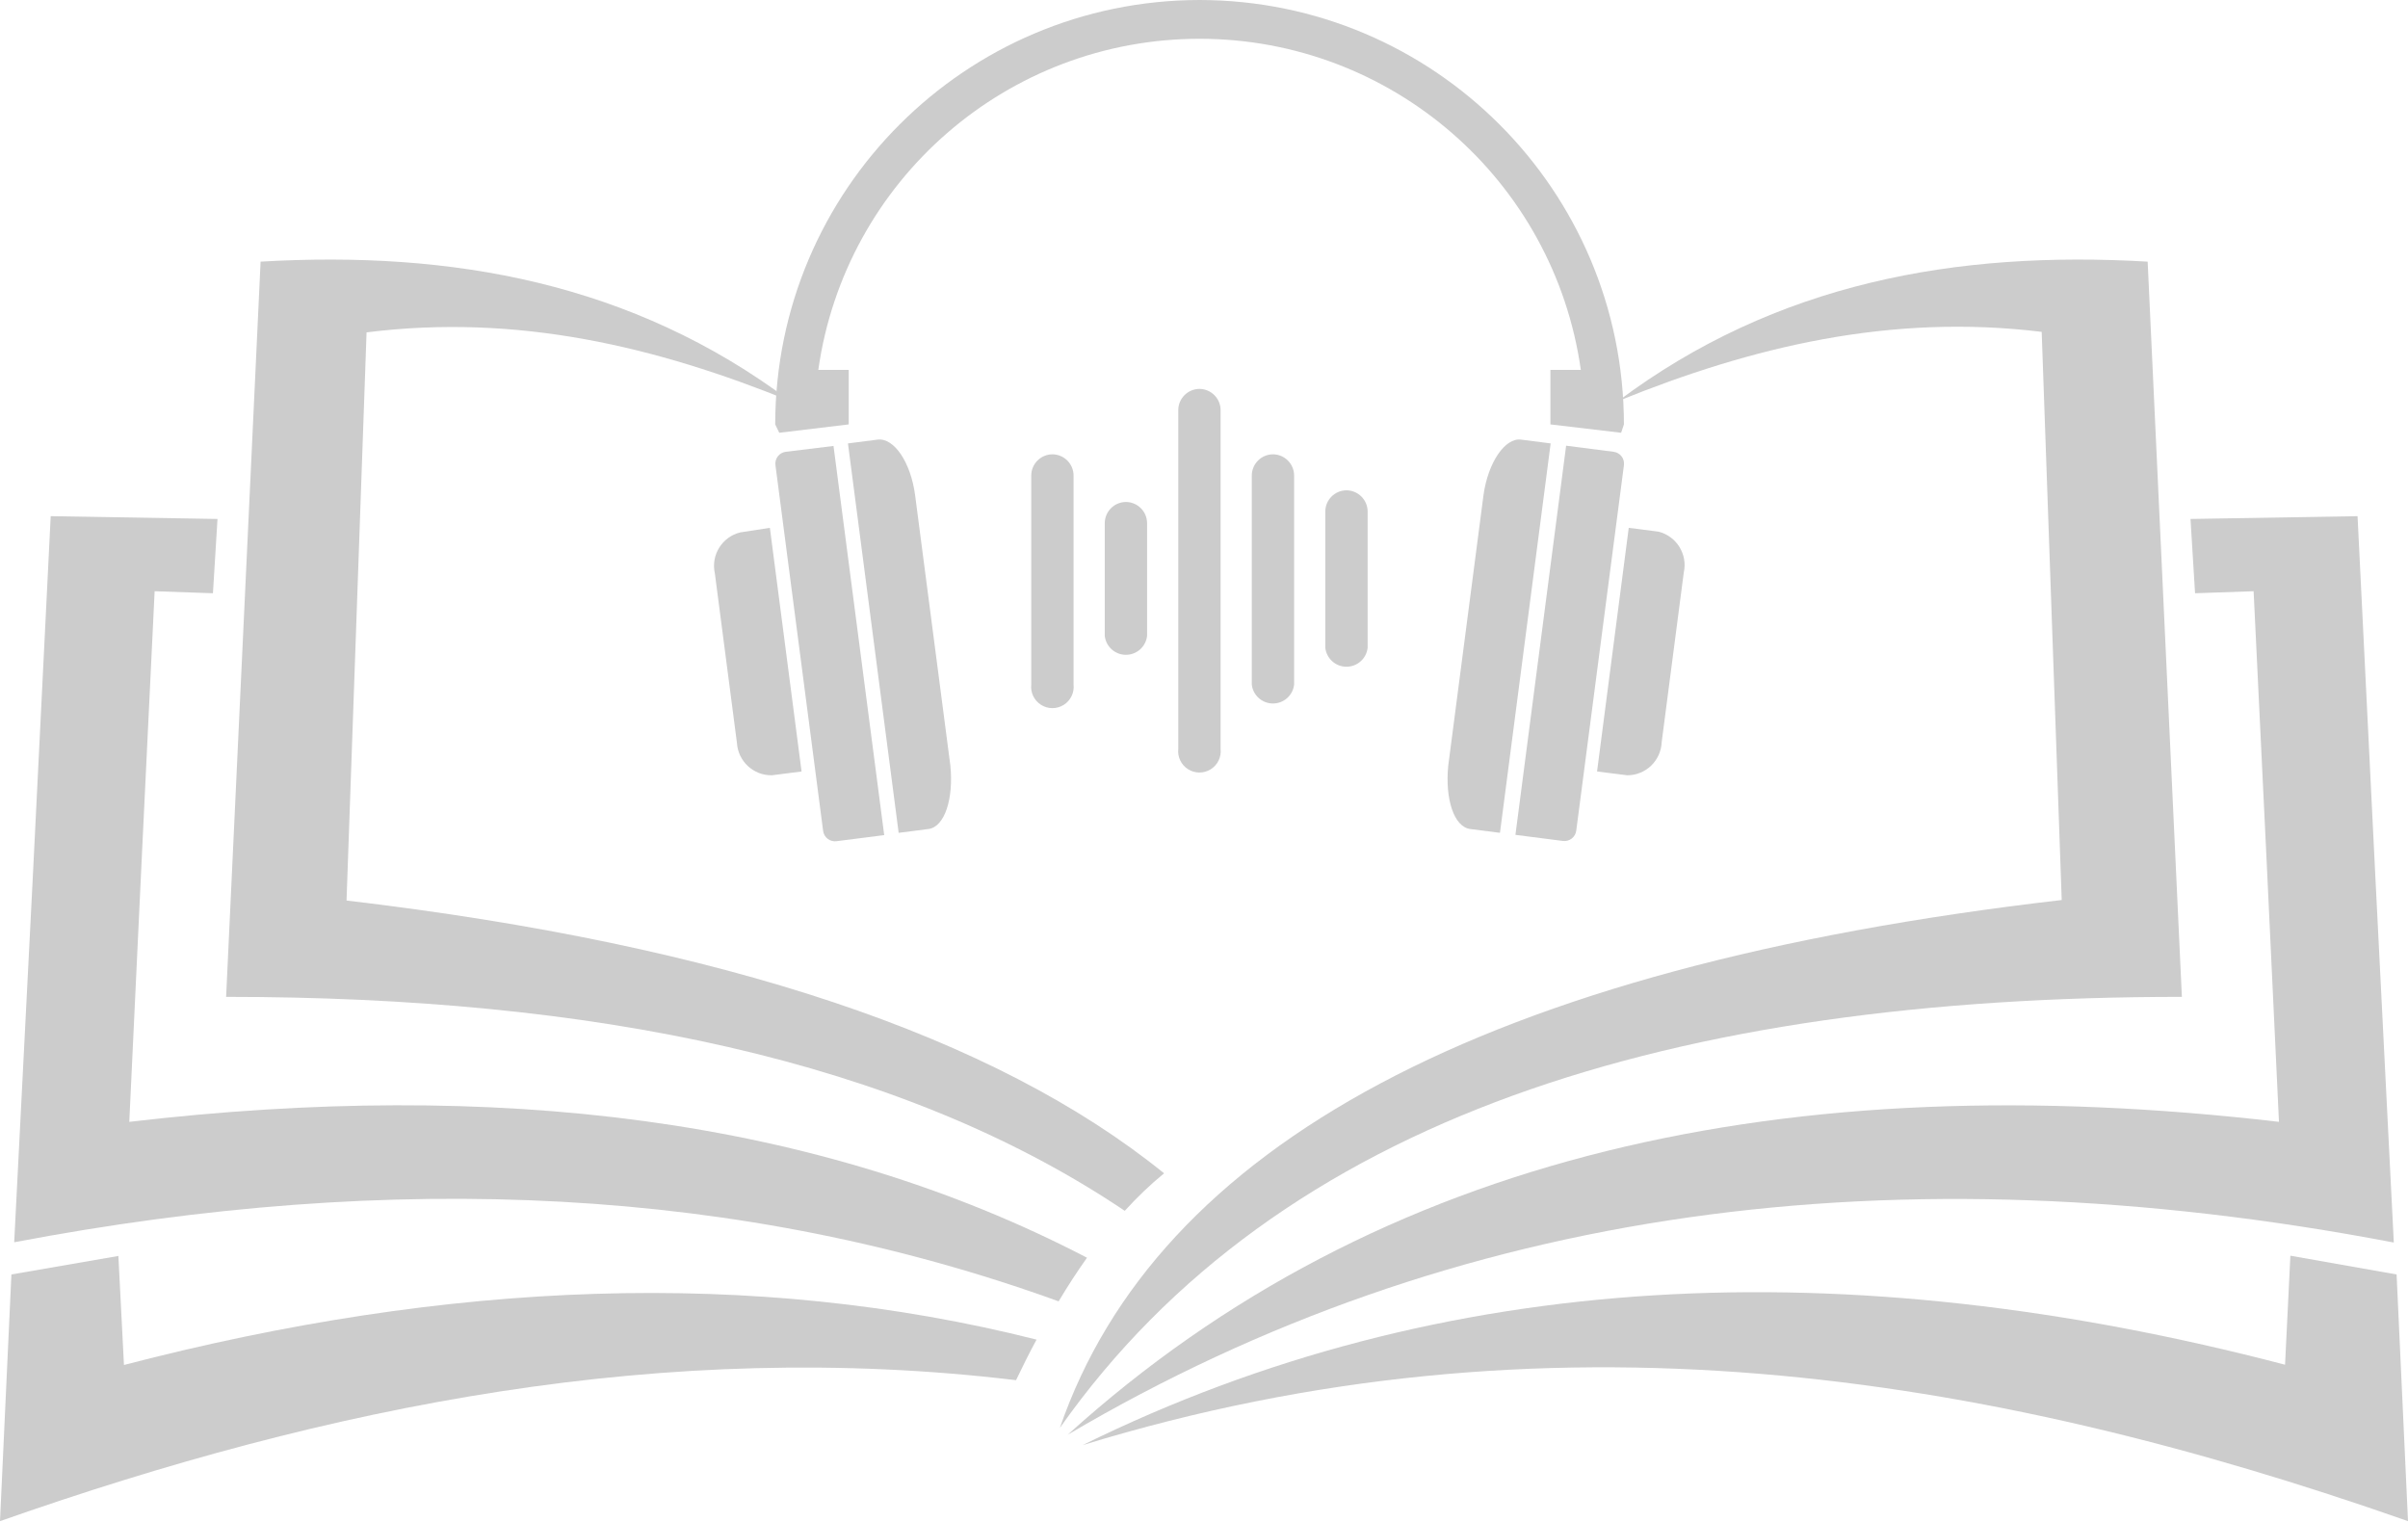
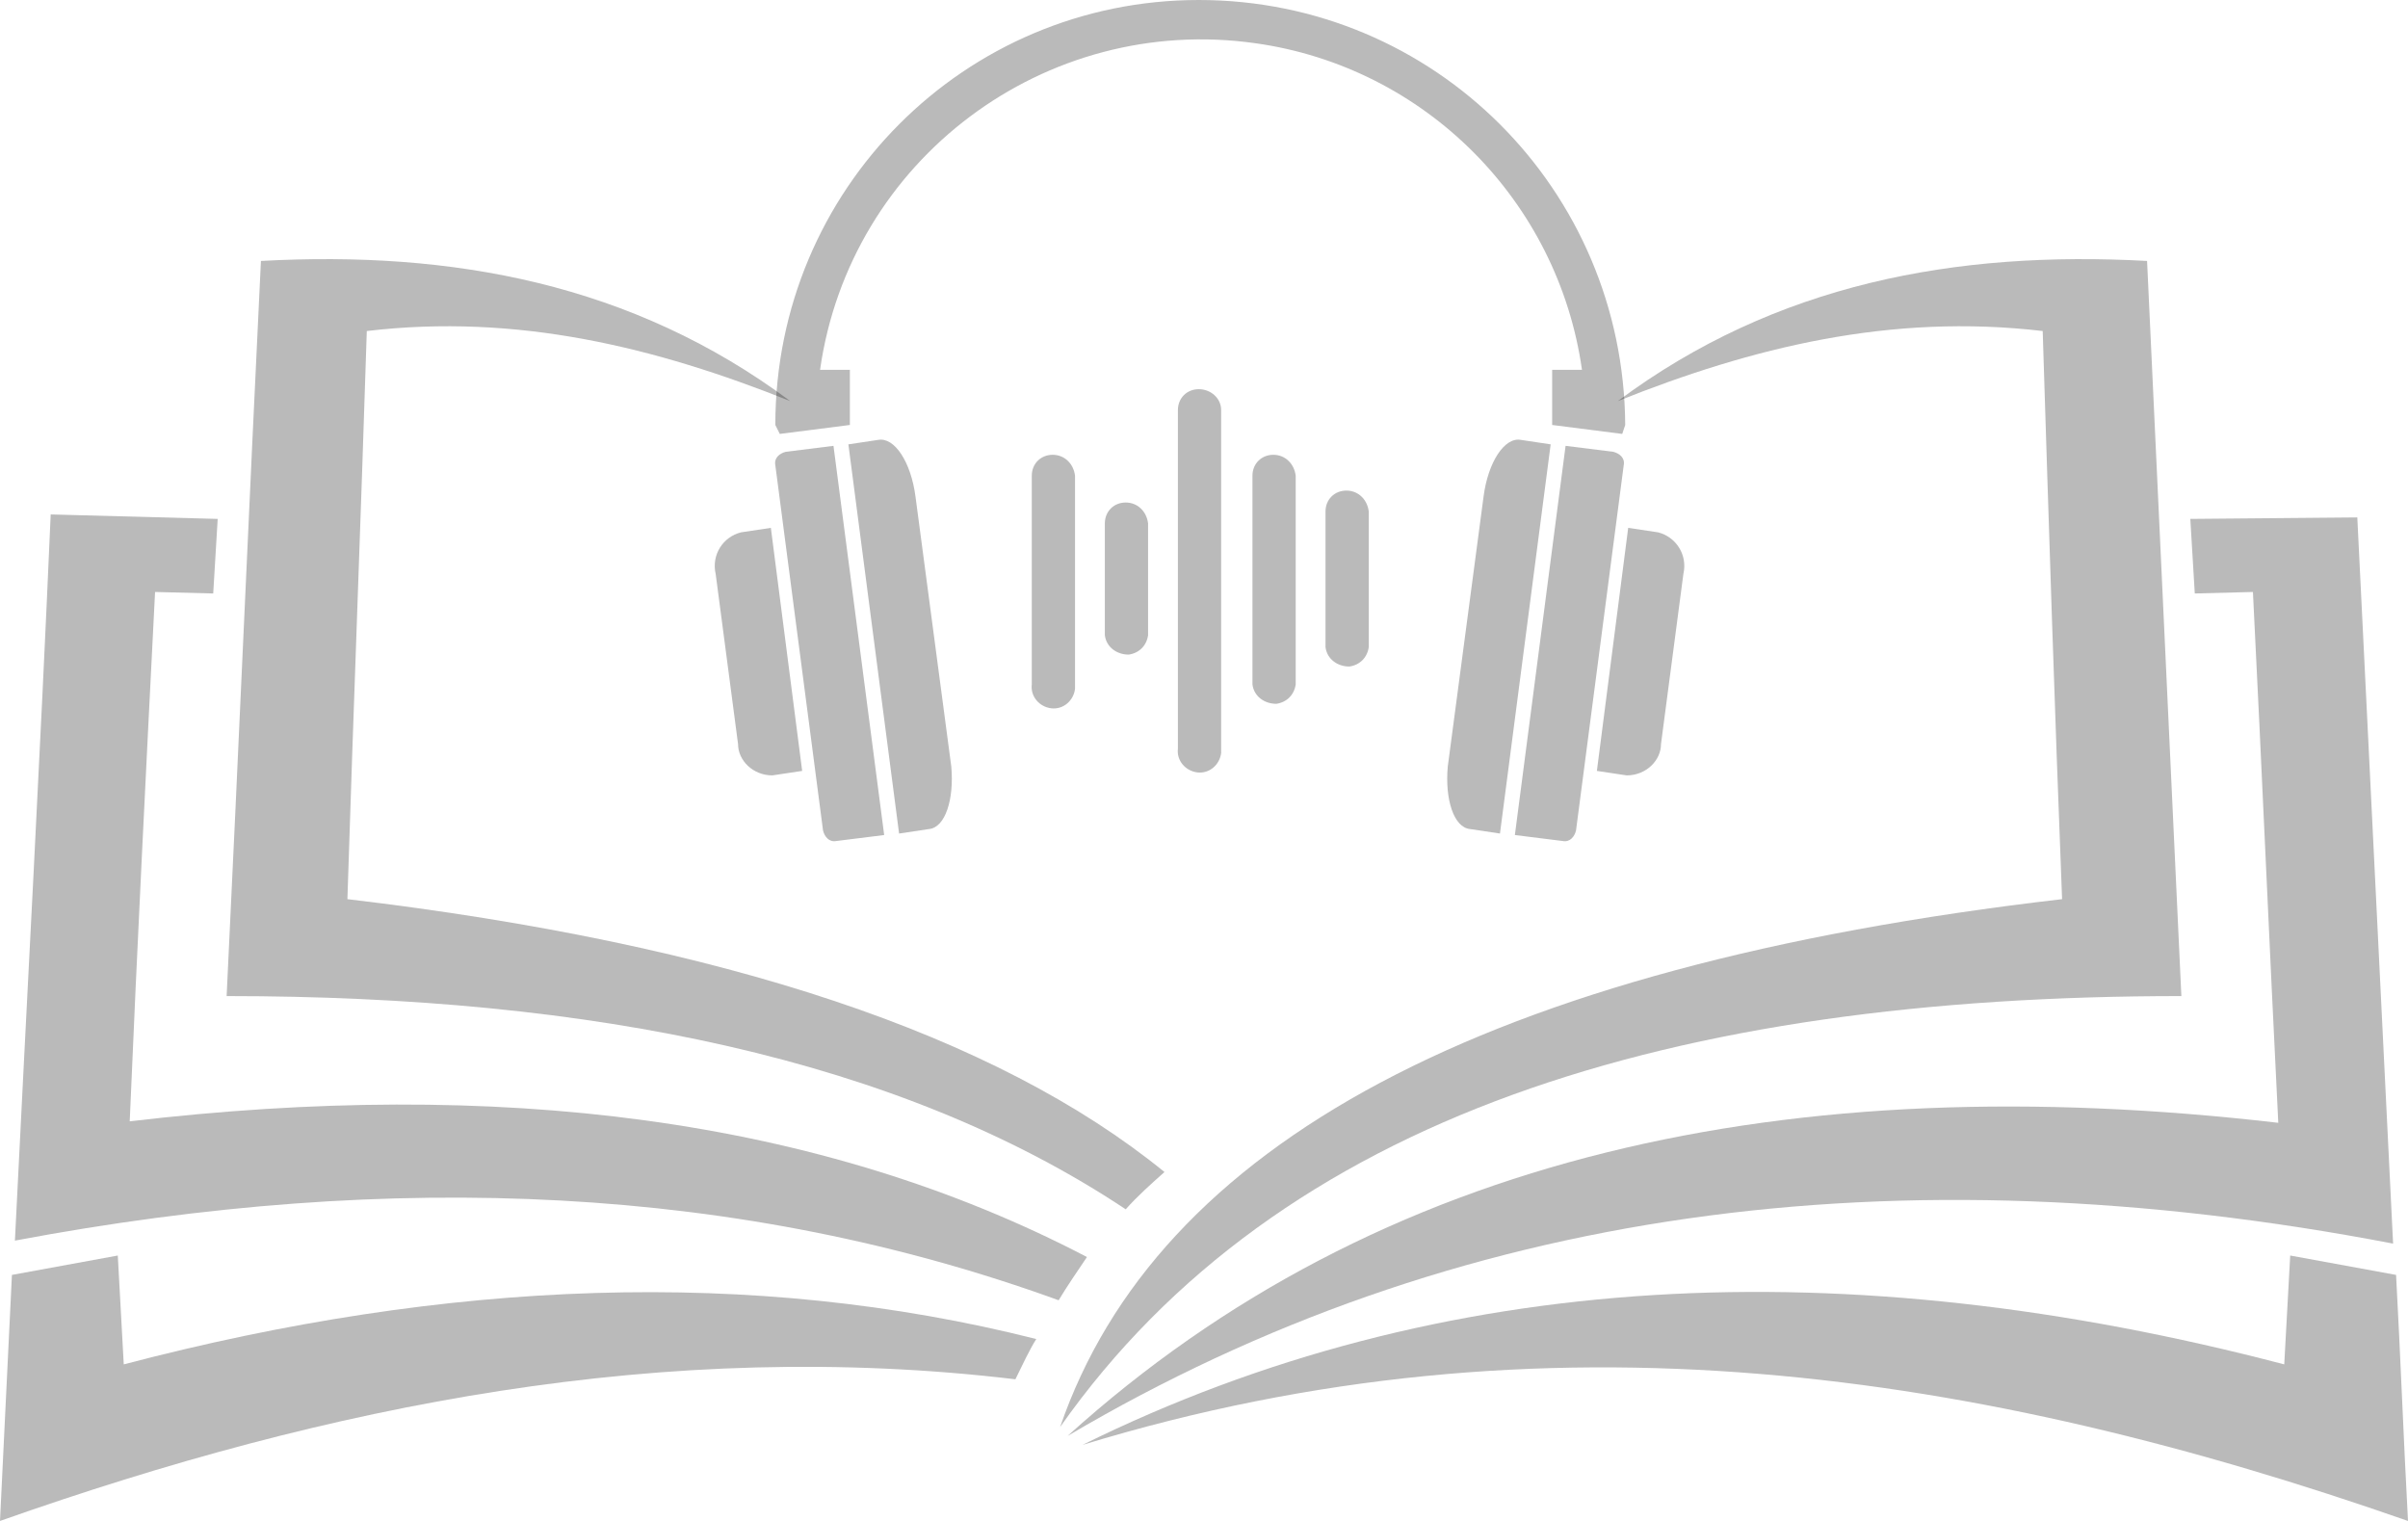
- <svg xmlns="http://www.w3.org/2000/svg" id="Layer_1" data-name="Layer 1" viewBox="0 0 94.99 60">
-   <defs>
-     <style>.cls-1,.cls-2{fill:#ccc;}.cls-2{fill-rule:evenodd;}</style>
-   </defs>
-   <path class="cls-1" d="M31,17.82a.47.47,0,0,0-.41.53l1.88,14.42a.47.47,0,0,0,.53.41l1.88-.24-2-15.35Z" />
-   <path class="cls-1" d="M34.62,17.34l-1.17.15,2,15.36,1.17-.15c.65-.08,1-1.2.87-2.5L36.1,19.54C35.93,18.24,35.27,17.26,34.62,17.34Z" />
-   <path class="cls-1" d="M30.45,30.58l1.17-.15-1.25-9.61L29.2,21a1.36,1.36,0,0,0-1,1.62l.87,6.68A1.36,1.36,0,0,0,30.45,30.58Z" />
-   <path class="cls-1" d="M63.65,17.82a.47.47,0,0,1,.41.53L62.18,32.76a.47.47,0,0,1-.53.41l-1.87-.24,2-15.35Z" />
-   <path class="cls-1" d="M60,17.34l1.17.15-2,15.36L58,32.7c-.65-.08-1-1.2-.87-2.5l1.39-10.67C58.7,18.24,59.37,17.26,60,17.34Z" />
-   <path class="cls-1" d="M64.19,30.58,63,30.43l1.25-9.61,1.17.15a1.36,1.36,0,0,1,1,1.62l-.87,6.68A1.36,1.36,0,0,1,64.19,30.58Z" />
-   <path class="cls-1" d="M47.32,0A16.76,16.76,0,0,0,30.58,16.74l.16.33,2.74-.33V14.59H32.28a15.19,15.19,0,0,1,30.08,0h-1.2v2.15l2.79.33.11-.33A16.76,16.76,0,0,0,47.32,0Z" />
-   <path class="cls-1" d="M41.52,17.92a.84.84,0,0,0-.84.84V27a.84.84,0,1,0,1.67,0V18.76A.84.84,0,0,0,41.52,17.92Z" />
-   <path class="cls-1" d="M44.42,19.8a.84.84,0,0,0-.84.84v4.44a.84.84,0,0,0,1.67,0V20.64A.84.84,0,0,0,44.42,19.8Z" />
-   <path class="cls-1" d="M47.32,15.34a.84.84,0,0,0-.84.84V29.54a.84.84,0,1,0,1.67,0V16.18A.84.84,0,0,0,47.32,15.34Z" />
-   <path class="cls-1" d="M50.22,17.92a.84.84,0,0,0-.84.84V27a.84.84,0,0,0,1.67,0V18.76A.84.84,0,0,0,50.22,17.92Z" />
-   <path class="cls-1" d="M53.12,19.34a.84.84,0,0,0-.84.84v5.37a.84.84,0,0,0,1.67,0V20.17A.84.84,0,0,0,53.12,19.34Z" />
-   <path class="cls-2" d="M63.83,15.82c6.23-4.67,13.34-5.94,20.89-5.5l1.35,29c-20,0-35.6,4.71-44.26,17,3.83-11.1,16.7-18.18,39.52-20.82q-.4-11.2-.79-22.41C74.57,12.36,69.1,13.68,63.83,15.82Z" />
-   <path class="cls-2" d="M86.41,20.47l.18,2.93,2.31-.08q.51,10.46,1,20.93C70.58,42,54.41,45.46,42.12,56.59c15.26-9,32.63-11.33,52.31-7.58Q93.7,34.68,93,20.36Z" />
-   <path class="cls-2" d="M94.54,50.27q.23,4.86.45,9.73c-16.8-5.9-34-8.6-52.28-3,14.2-7,30.11-7.7,47.43-3.17l.21-4.3Z" />
-   <path class="cls-2" d="M31.17,15.82c-6.23-4.67-13.34-5.94-20.89-5.5q-.68,14.48-1.36,29c14.4,0,26.54,2.45,35.45,8.44a14.49,14.49,0,0,1,1.55-1.48c-6.67-5.4-17.34-9-32.25-10.76q.39-11.2.79-22.41C20.43,12.36,25.9,13.68,31.17,15.82Z" />
-   <path class="cls-2" d="M8.58,20.47,8.4,23.4,6.1,23.32q-.51,10.46-1,20.93c14.46-1.69,27.16-.17,37.78,5.36q-.57.8-1.12,1.72C29.31,46.82,15.61,46.14.56,49Q1.3,34.68,2,20.36Z" />
-   <path class="cls-2" d="M.45,50.27,0,60c13-4.57,26.27-7.22,40.08-5.56h0c.27-.56.53-1.09.81-1.6-11.16-2.82-23.21-2.33-36,1l-.22-4.3Z" />
+ <svg xmlns="http://www.w3.org/2000/svg" version="1.1" id="Layer_1" x="0px" y="0px" viewBox="0 0 161.5 102" style="enable-background:new 0 0 161.5 102;" xml:space="preserve">
+   <style type="text/css">
+ 	.st0{opacity:0.27;}
+ </style>
+   <g>
+     <path class="st0" d="M52.7,30.3c-0.4,0.1-0.8,0.4-0.7,0.9c0,0,0,0,0,0l3.2,24.5c0.1,0.4,0.4,0.8,0.9,0.7c0,0,0,0,0,0l3.2-0.4   l-3.4-26.1L52.7,30.3z" />
+     <path class="st0" d="M58.9,29.5l-2,0.3l3.4,26.1l2-0.3c1.1-0.1,1.7-2,1.5-4.2l-2.4-18.1C61.1,31,60,29.3,58.9,29.5z" />
+     <path class="st0" d="M51.8,52l2-0.3l-2.1-16.3l-2,0.3c-1.2,0.3-2,1.5-1.7,2.8l1.5,11.4C49.5,51,50.5,52,51.8,52z" />
+     <path class="st0" d="M108.2,30.3c0.4,0.1,0.8,0.4,0.7,0.9c0,0,0,0,0,0l-3.2,24.5c-0.1,0.4-0.4,0.8-0.9,0.7c0,0,0,0,0,0l-3.2-0.4   l3.4-26.1L108.2,30.3z" />
+     <path class="st0" d="M102,29.5l2,0.3l-3.4,26.1l-2-0.3c-1.1-0.1-1.7-2-1.5-4.2l2.4-18.1C99.8,31,100.9,29.3,102,29.5z" />
+     <path class="st0" d="M109.1,52l-2-0.3l2.1-16.3l2,0.3c1.2,0.3,2,1.5,1.7,2.8l-1.5,11.4C111.4,51,110.4,52,109.1,52z" />
+     <path class="st0" d="M80.4,0C64.7,0,52,12.7,52,28.5l0.3,0.6l4.7-0.6v-3.7h-2c2-14.1,15.1-23.9,29.2-21.9   c11.4,1.6,20.3,10.6,21.9,21.9h-2v3.7l4.7,0.6l0.2-0.6C108.9,12.7,96.2,0,80.4,0z" />
+     <path class="st0" d="M70.6,30.5c-0.8,0-1.4,0.6-1.4,1.4l0,0v14c-0.1,0.8,0.5,1.5,1.3,1.6c0.8,0.1,1.5-0.5,1.6-1.3   c0-0.1,0-0.2,0-0.3v-14C72,31.1,71.4,30.5,70.6,30.5z" />
+     <path class="st0" d="M75.5,33.7c-0.8,0-1.4,0.6-1.4,1.4l0,0v7.5c0.1,0.8,0.8,1.3,1.6,1.3c0.7-0.1,1.2-0.6,1.3-1.3v-7.5   C76.9,34.3,76.3,33.7,75.5,33.7z" />
+     <path class="st0" d="M80.4,26.1c-0.8,0-1.4,0.6-1.4,1.4l0,0v22.7c-0.1,0.8,0.5,1.5,1.3,1.6c0.8,0.1,1.5-0.5,1.6-1.3   c0-0.1,0-0.2,0-0.3V27.5C81.9,26.7,81.2,26.1,80.4,26.1z" />
+     <path class="st0" d="M85.4,30.5c-0.8,0-1.4,0.6-1.4,1.4l0,0v14c0.1,0.8,0.8,1.3,1.6,1.3c0.7-0.1,1.2-0.6,1.3-1.3v-14   C86.8,31.1,86.2,30.5,85.4,30.5z" />
+     <path class="st0" d="M90.3,32.9c-0.8,0-1.4,0.6-1.4,1.4l0,0v9.1c0.1,0.8,0.8,1.3,1.6,1.3c0.7-0.1,1.2-0.6,1.3-1.3v-9.1   C91.7,33.5,91.1,32.9,90.3,32.9z" />
+     <path class="st0" d="M108.5,26.9c10.6-7.9,22.7-10.1,35.5-9.4l2.3,49.3c-34,0-60.5,8-75.2,28.9c6.5-18.9,28.4-30.9,67.2-35.4   c-0.5-12.7-0.9-25.4-1.3-38.1C126.8,21,117.5,23.3,108.5,26.9z" />
+     <path class="st0" d="M146.9,34.8l0.3,5l3.9-0.1c0.6,11.9,1.1,23.7,1.7,35.6c-32.8-3.8-60.3,2.1-81.2,21   c25.9-15.3,55.5-19.3,88.9-12.9c-0.8-16.2-1.6-32.5-2.4-48.7L146.9,34.8z" />
+     <path class="st0" d="M160.7,85.5c0.3,5.5,0.5,11,0.8,16.5c-28.6-10-57.8-14.6-88.9-5.1c24.1-11.9,51.2-13.1,80.6-5.4l0.4-7.3   L160.7,85.5z" />
+     <path class="st0" d="M53,26.9C42.4,19,30.3,16.8,17.5,17.5c-0.8,16.4-1.5,32.8-2.3,49.3c24.5,0,45.1,4.2,60.3,14.3   c0.8-0.9,1.7-1.7,2.6-2.5c-11.3-9.2-29.5-15.3-54.8-18.3c0.4-12.7,0.9-25.4,1.3-38.1C34.7,21,44,23.3,53,26.9z" />
+     <path class="st0" d="M14.6,34.8l-0.3,5l-3.9-0.1C9.8,51.5,9.2,63.4,8.7,75.2c24.6-2.9,46.2-0.3,64.2,9.1c-0.6,0.9-1.3,1.9-1.9,2.9   c-21.2-7.7-44.5-8.8-70-4c0.8-16.2,1.7-32.5,2.4-48.7L14.6,34.8z" />
+     <path class="st0" d="M0.8,85.5L0,102c22.1-7.8,44.7-12.3,68.1-9.5l0,0c0.5-1,0.9-1.9,1.4-2.7c-19-4.8-39.5-4-61.2,1.7l-0.4-7.3   L0.8,85.5z" />
+   </g>
</svg>
